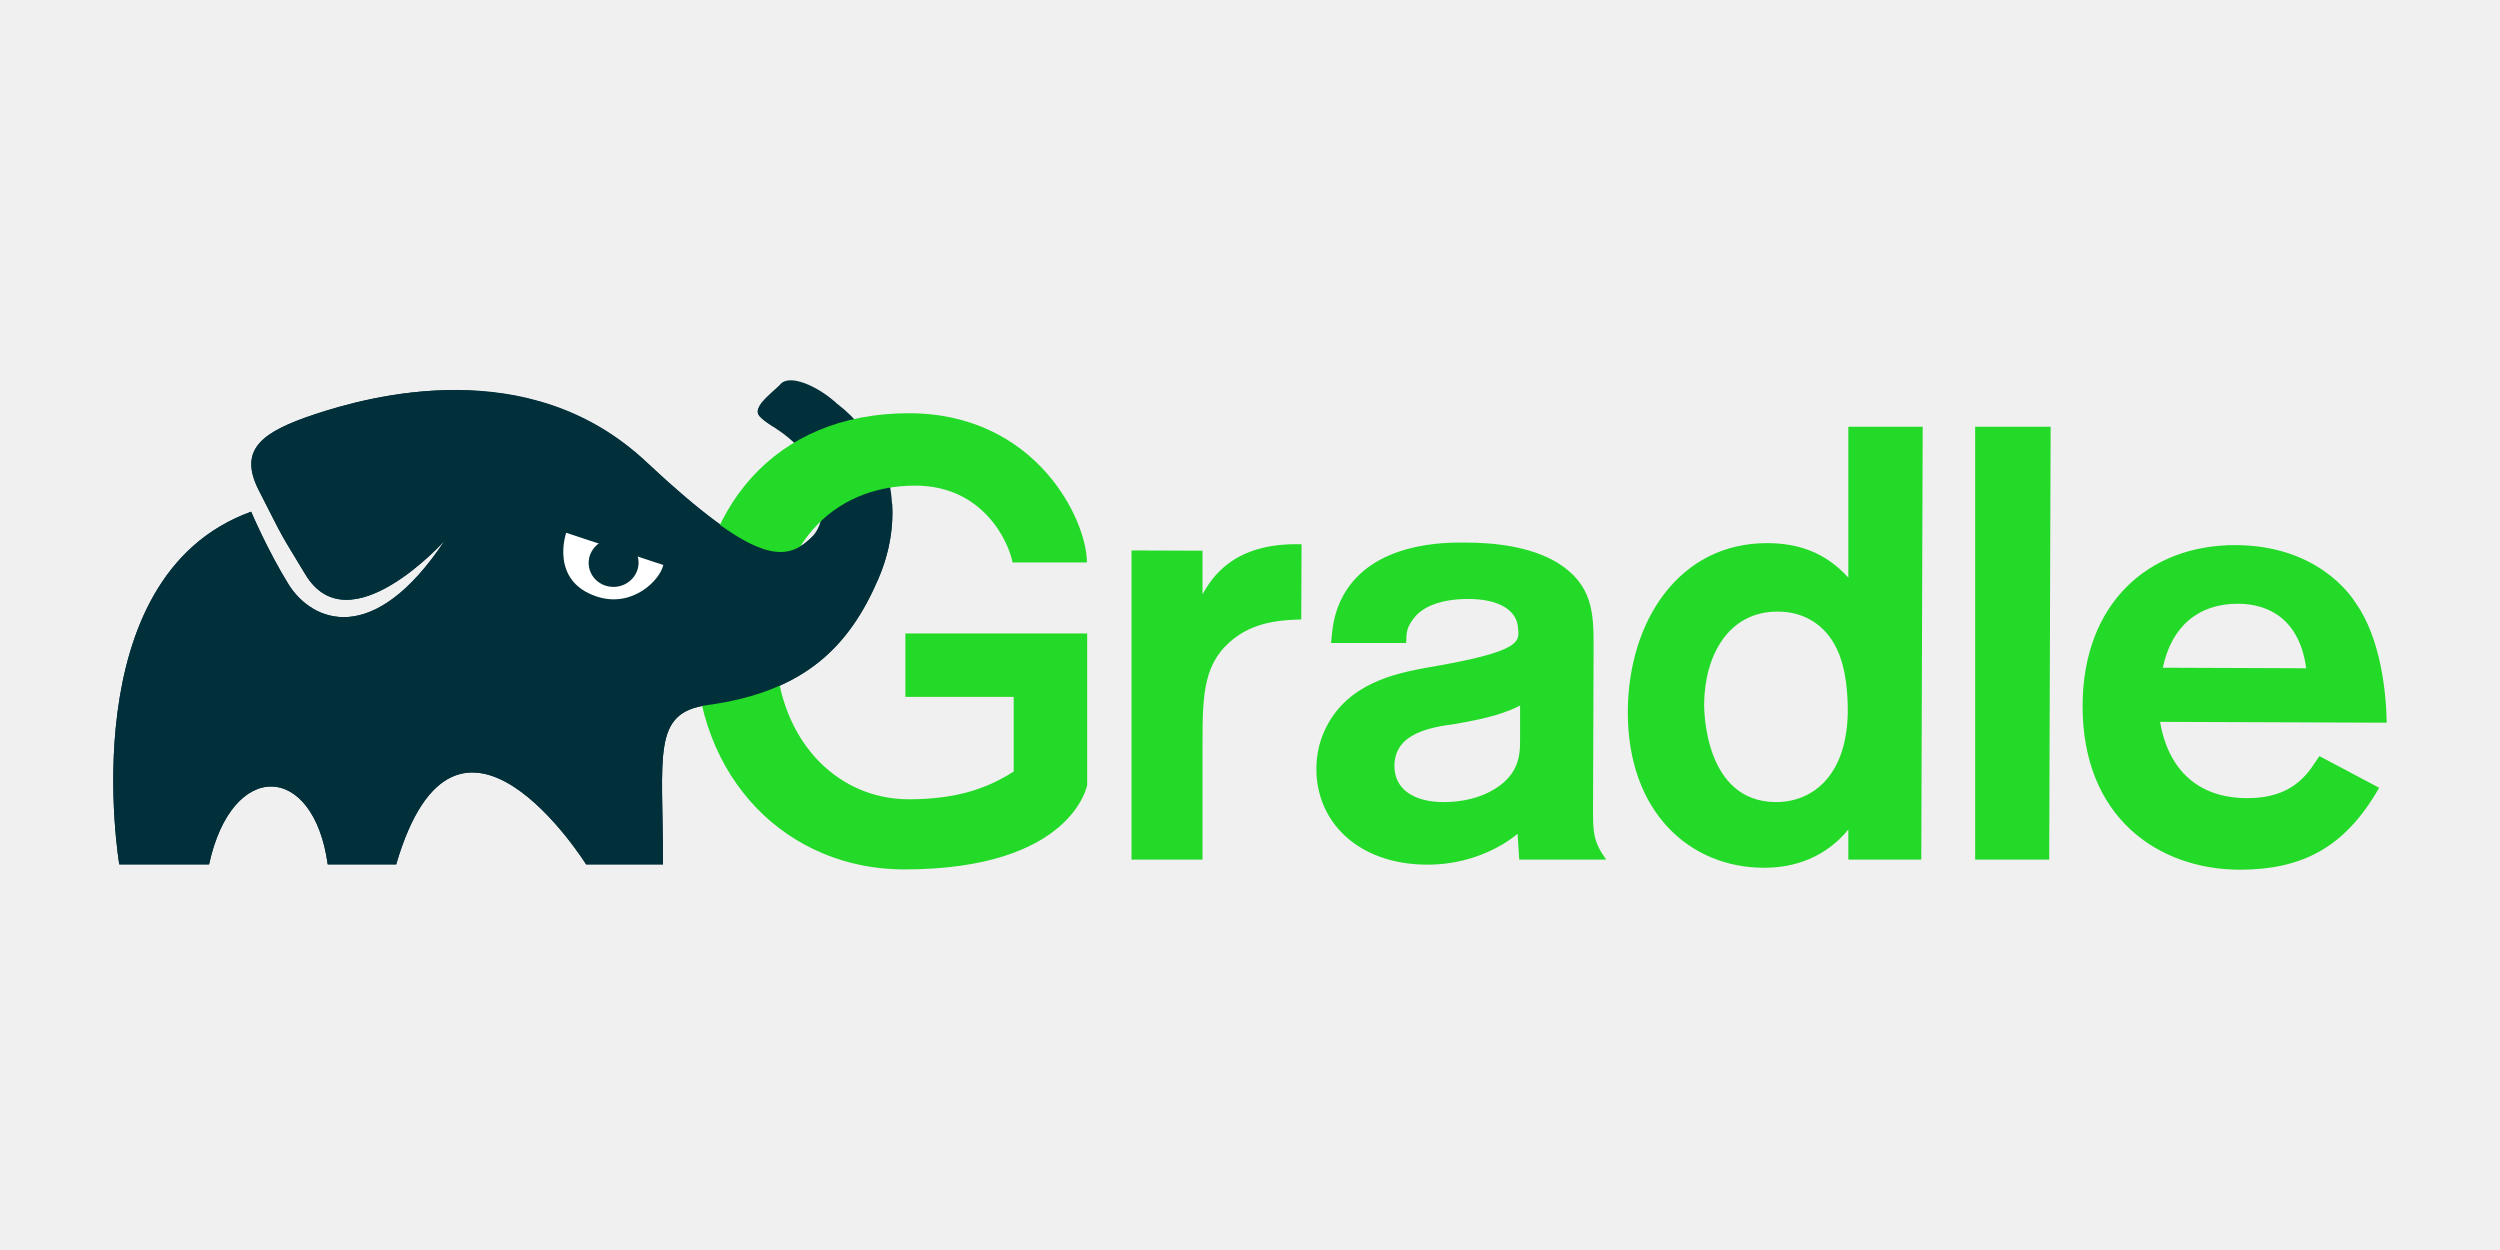
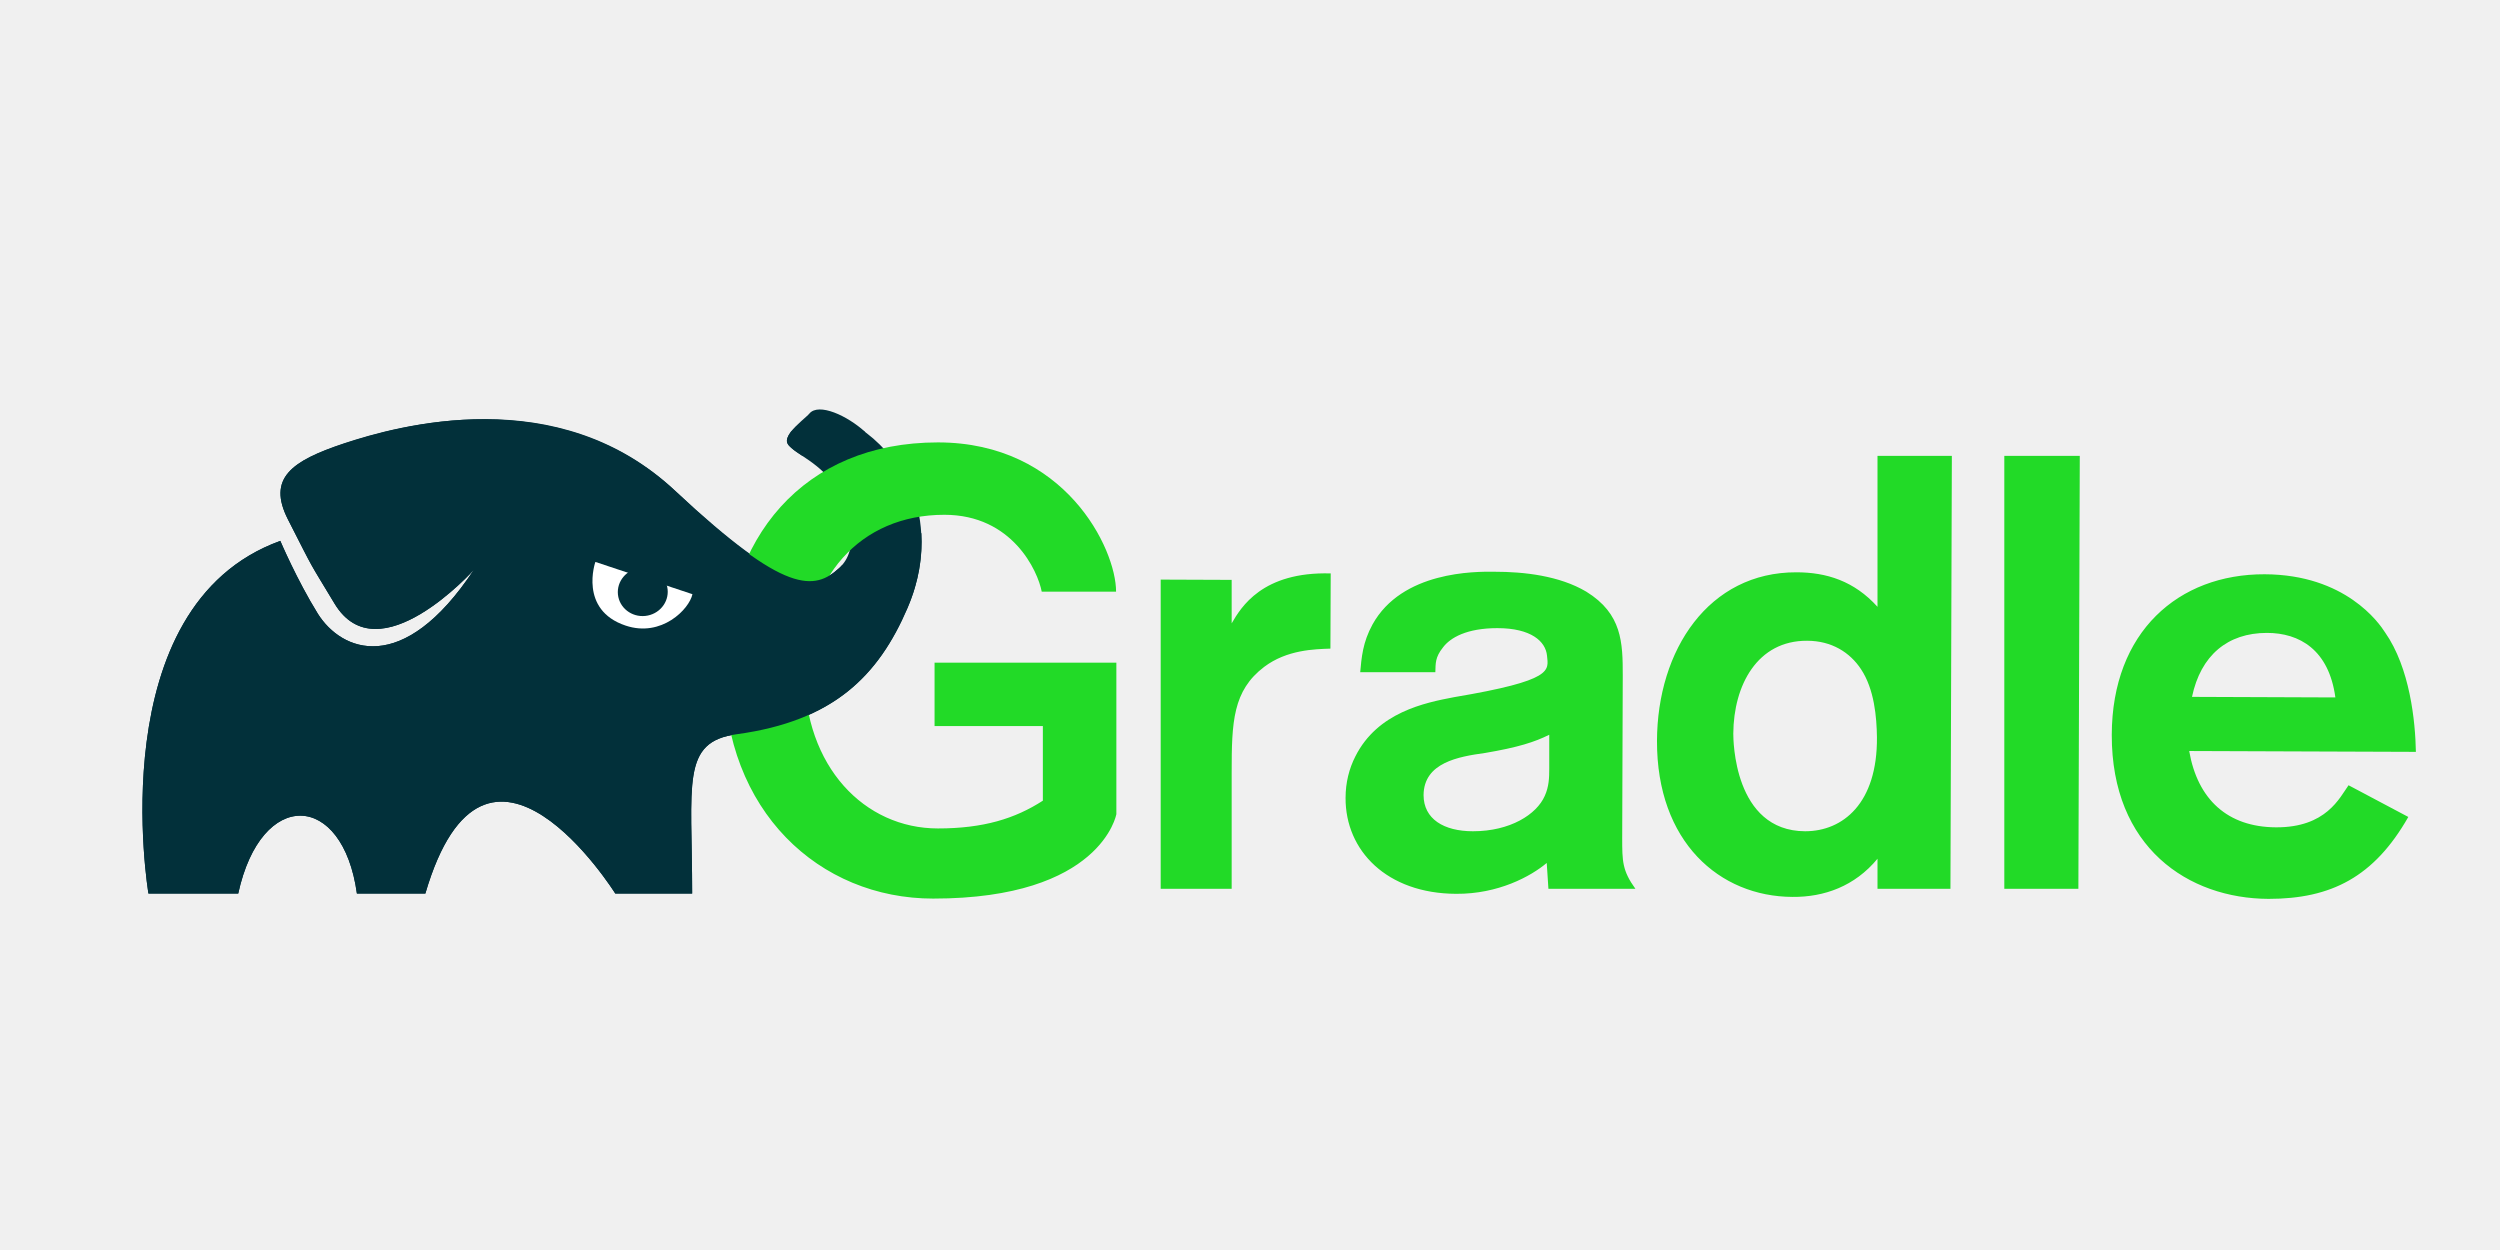
- <svg xmlns="http://www.w3.org/2000/svg" width="120" height="60">
+ <svg xmlns="http://www.w3.org/2000/svg" width="120" height="60" viewBox="-1.4 -1.4 120 60">
  <g transform="matrix(.134666 0 0 .134666 3.786295 15.44547)">
    <path d="M285 91.6c6.2-14.5 6.1-28.7 2.3-40-4.7-13.9-24-32.1-30.2-24.9-.8 1-11.9-.3-13.7 2.1-2.6 3.5-1.1 4.6.2 5.8 3.9 3.5 13.9 7.3 18.3 19.1 1.9 5 6.3 16.7-1.3 23.7-8.7 7.9-18.4 9.7-58.2-27.3C160 10.6 103 26.7 84.2 32.9 65.3 39.2 56.7 45.4 64.1 60c10.1 19.8 6.8 13.7 16.6 30 15.6 26 49.7-12 49.7-12-25.4 38.3-47.2 29-55.6 15.7-7.5-12.1-13.4-26-13.4-26-64.4 23.3-47 125.7-47 125.7h32c8.2-37.7 37.3-36.3 42.3 0h24.4c21.6-73.7 67.7 0 67.7 0h27.4c0-39.3-4.1-54.1 16-56.8 34.4-4.7 50.4-20.8 60.8-45z" fill="#02303a" fill-rule="evenodd" />
    <path d="M400.5 81.6v15.5c3.3-5.7 10.9-18.5 35.3-17.8l-.1 26.8c-5.7.2-15.5.4-23.6 6.5-11.2 8.5-11.6 19.6-11.6 37.7v41.4h-25.3V81.5zm45.8 33.1c.5-5.5.9-10.8 4.4-17.2 10.5-19 36.5-18.9 43.5-18.8 10.5 0 23.1 1.4 32.7 7.1 12.8 7.9 13 18.2 13 29.9l-.2 57.8c0 8.3 0 11.7 4.7 18.2h-31l-.6-9.2c-5.7 4.8-17.3 11.1-32.3 11-24.7-.1-39.5-15.4-39.4-34.2 0-5.5 1.3-10.5 3.5-14.8 7.9-15.7 24.7-19.1 35.2-21.1 35.7-6 33.6-9.5 33.1-14.8-.5-5.1-5.7-9.8-17.7-9.8-10.9 0-16.8 3.4-19.4 6.9-2.8 3.5-2.6 5.7-2.7 8.8h-26.8zm67.4 22.1c-5.2 2.6-11.1 4.5-22.9 6.5-9.4 1.3-21.8 3.4-21.9 15 0 8.5 7.2 12.9 17.6 12.9 13.3 0 22.7-6 25.6-12.6 1.5-3.3 1.6-6.5 1.6-9.8zm143.5-99.4l-.5 154.3h-26V181c-8.1 9.8-19 13.7-30.3 13.6-26-.1-48.4-19.6-48.3-55.6.1-32.5 18.5-60.2 49.7-60.1 10.7 0 20.6 3.1 28.9 12.3V37.4zm-32.4 76c-3.9-5.9-10.4-10.1-19.2-10.1-17.7-.1-26.2 15.8-26.3 33.1 0 2 .1 34.7 25.6 34.8 13.5 0 25.8-10 25.6-33.5-.1-7.1-.9-17.1-5.7-24.3zm78-76l-.5 154.3h-26.4V37.4zm117.1 128.7c-12.2 21.4-27.5 29.2-49.8 29.2-28.6-.1-56-18.3-55.9-58.5.1-36.7 23.8-57.3 54.5-57.2 28.8.1 40.8 17.4 42.9 20.7 8.9 12.7 10.8 31.7 11 42.6l-80.8-.3c3 17.3 13.7 27.1 30.9 27.2 17.9.1 22.7-10.5 25.9-15zm-26-42.6c-2.3-17-12.8-23-24.4-23-14 0-23.6 8-26.7 22.8zm-499.3-12.4v22.6h38.6v26.6c-9.9 6.4-21.2 9.9-37.4 9.9-26.1 0-47.6-21.9-47.6-56 0-33.4 19.8-55.8 49.9-55.8 24.2 0 33.3 20 34.7 27.4h26.5c0-15.4-18.3-53.2-63.5-53.2-47.9 0-76.2 34-76.2 81.8 0 49.6 33.9 80.8 74.5 80.8 60 0 65.3-30.1 65.3-30.1v-54z" fill="#22da27" />
    <g fill-rule="evenodd">
      <path d="M289.9 64.9c-5.8.5-11.6 1.5-17.2 3-.2.2-.3.4-.5.7-2.5 2.8-5.6 5.6-9.2 7.1-.5.3-.9.5-1.4.7-.3.3-.6.7-1 1-8.7 7.9-19.2 9.7-58.2-27.3-42-39.8-99.3-23.3-118.2-17.1S56.7 45.4 64.1 60c10.1 19.8 6.8 13.7 16.6 30 15.6 26 49.7-12 49.7-12-25.4 38.3-47.2 29-55.6 15.7-7.5-12.1-13.4-26-13.4-26-64.4 23.3-47 125.7-47 125.7h32c8.2-37.7 37.3-36.3 42.3 0h24.4c21.6-73.7 67.7 0 67.7 0h27.4c0-39.3-4.1-54.1 16-56.8 34.3-4.7 50.3-20.7 60.7-45 4.1-9.3 5.5-18.4 5-26.7z" fill="#02303a" />
      <path d="M173.7 75.2l34.6 11.5c-1.1 5.3-11 15.5-23.8 11.2-16.8-5.6-10.8-22.7-10.8-22.7z" fill="#fff" />
      <g fill="#02303a">
        <ellipse transform="matrix(.9944 -.1056 .1056 .9944 -8.0067 20.6062)" cx="190.6" cy="85.9" rx="8.9" ry="8.6" />
        <path d="M243.6 34.6c1.1 1 2.5 1.9 3.9 2.8 6.7-5.5 15.3-5.4 22.5-8.4-6.5-6-16.7-10.6-20-6.7-.8 1-4.8 4.1-6.6 6.5-2.6 3.5-1.1 4.6.2 5.8z" />
      </g>
    </g>
  </g>
</svg>
